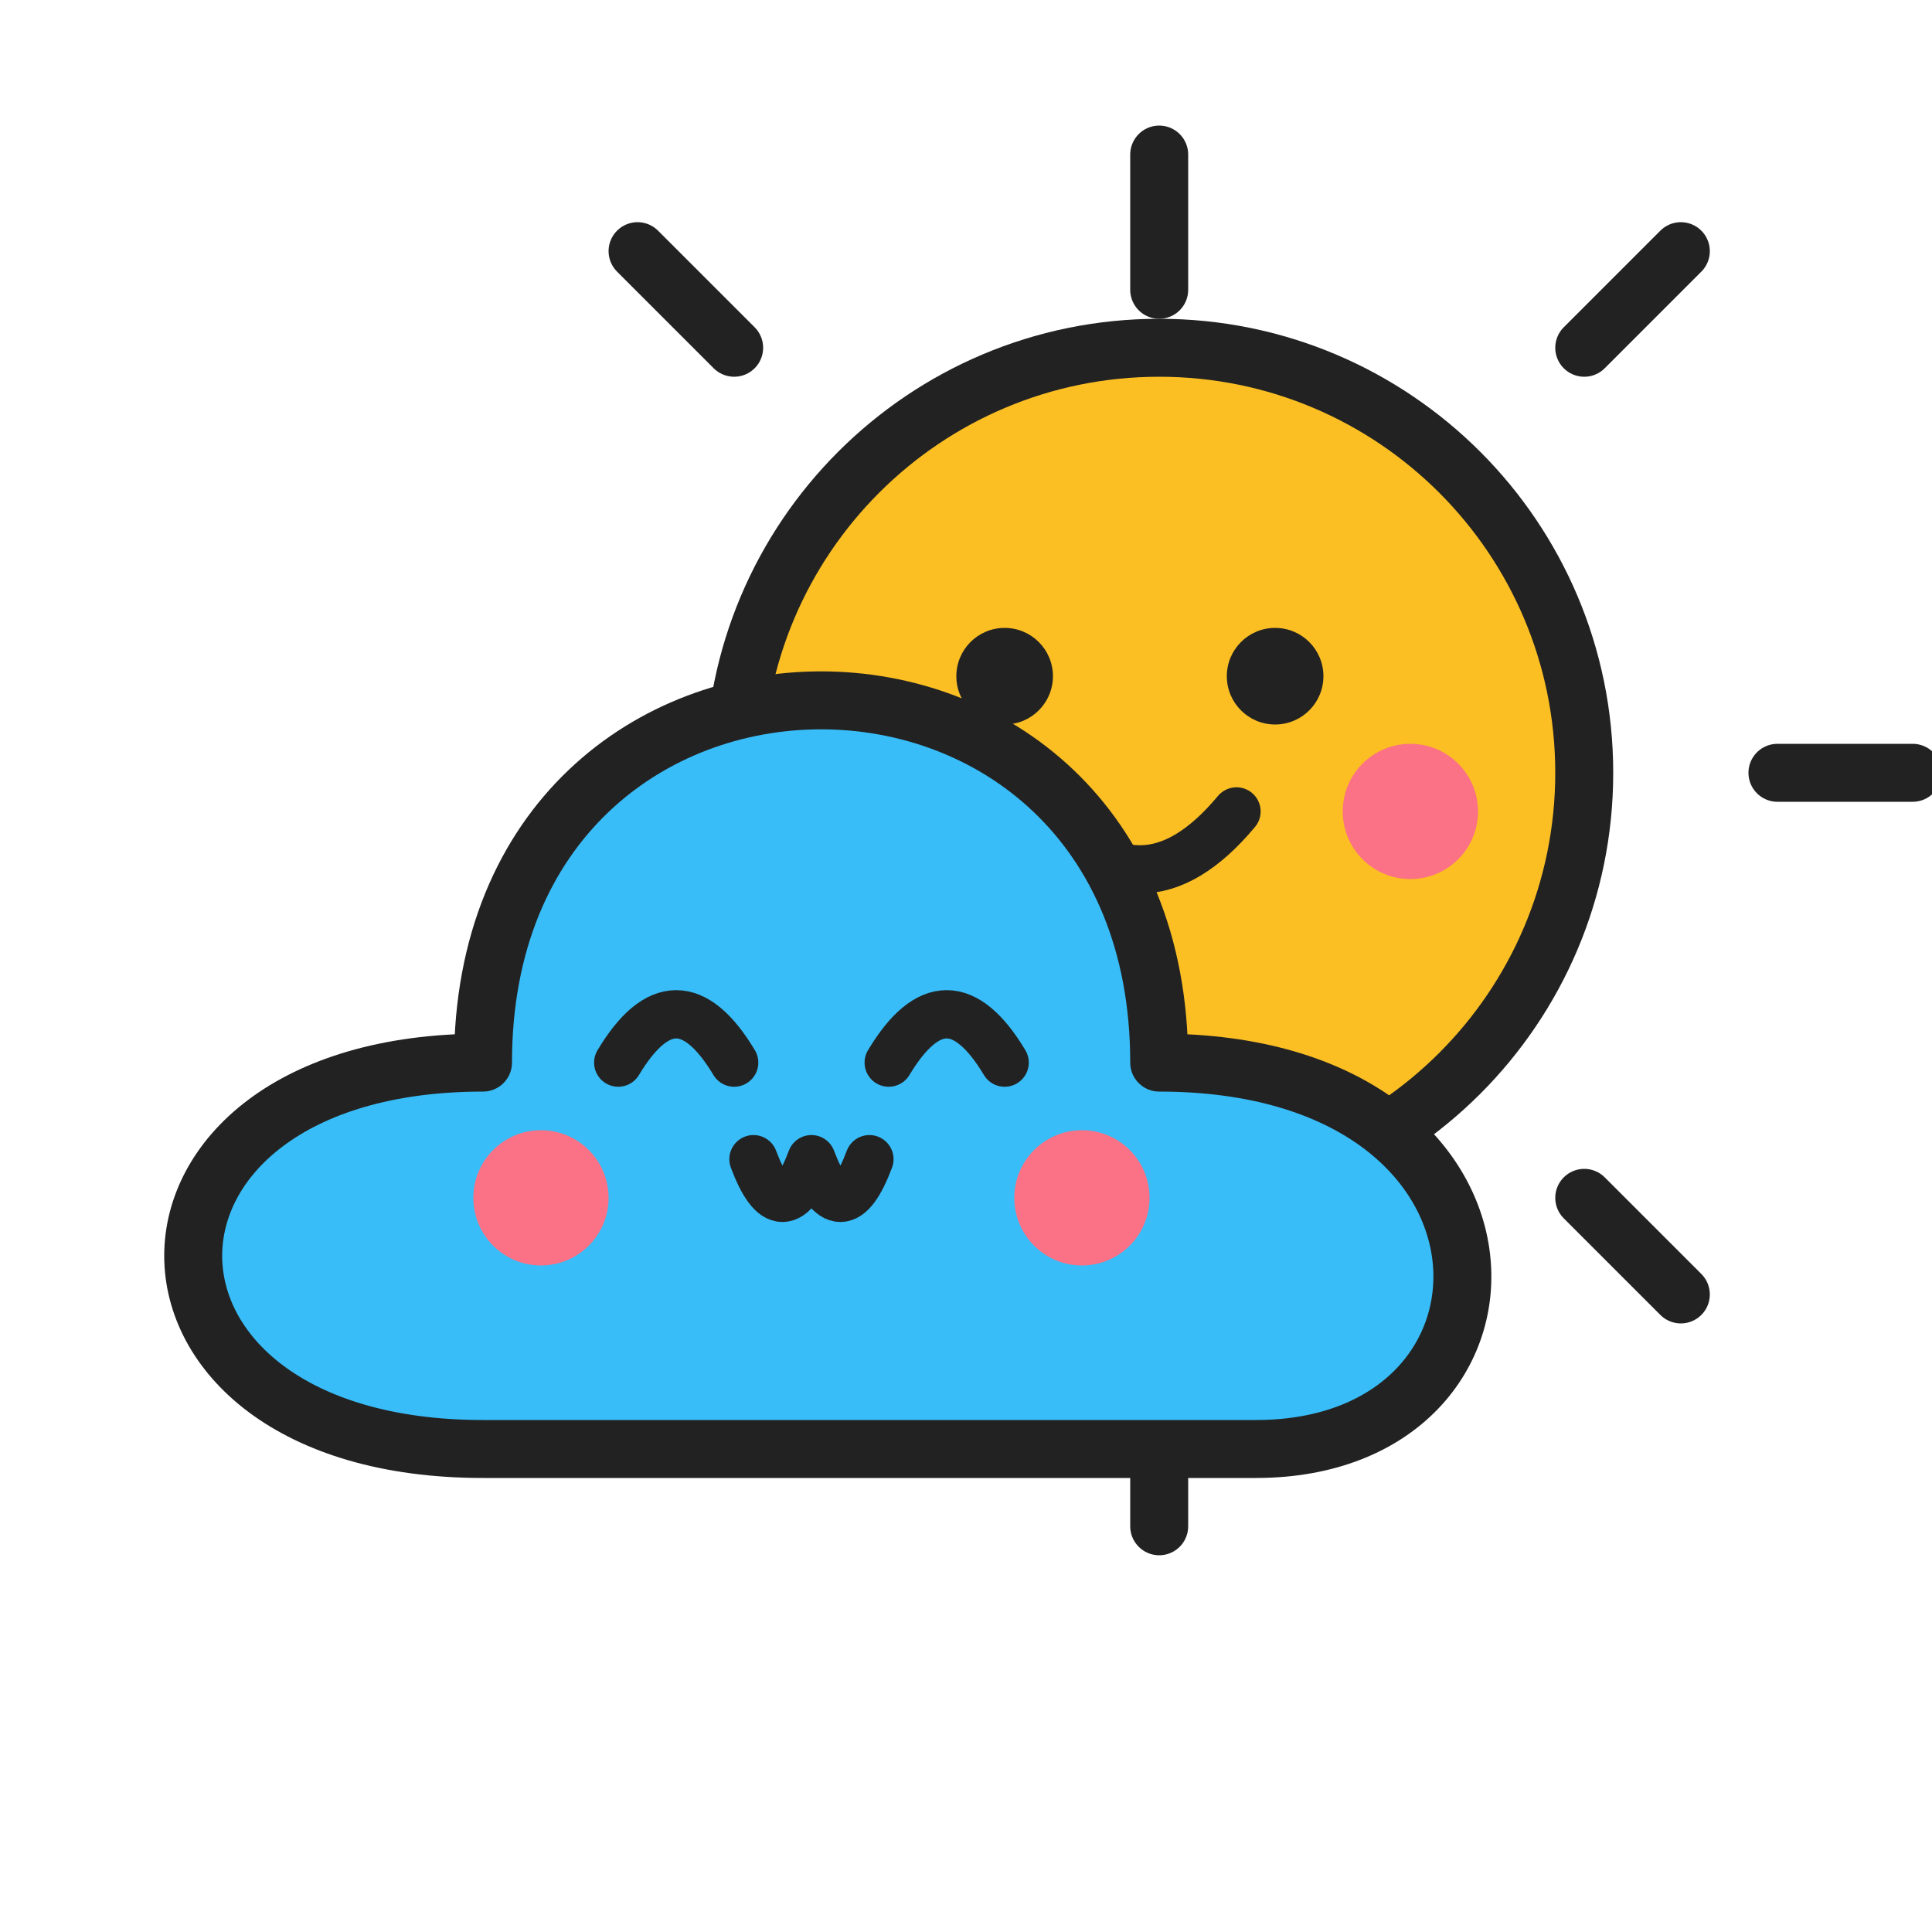
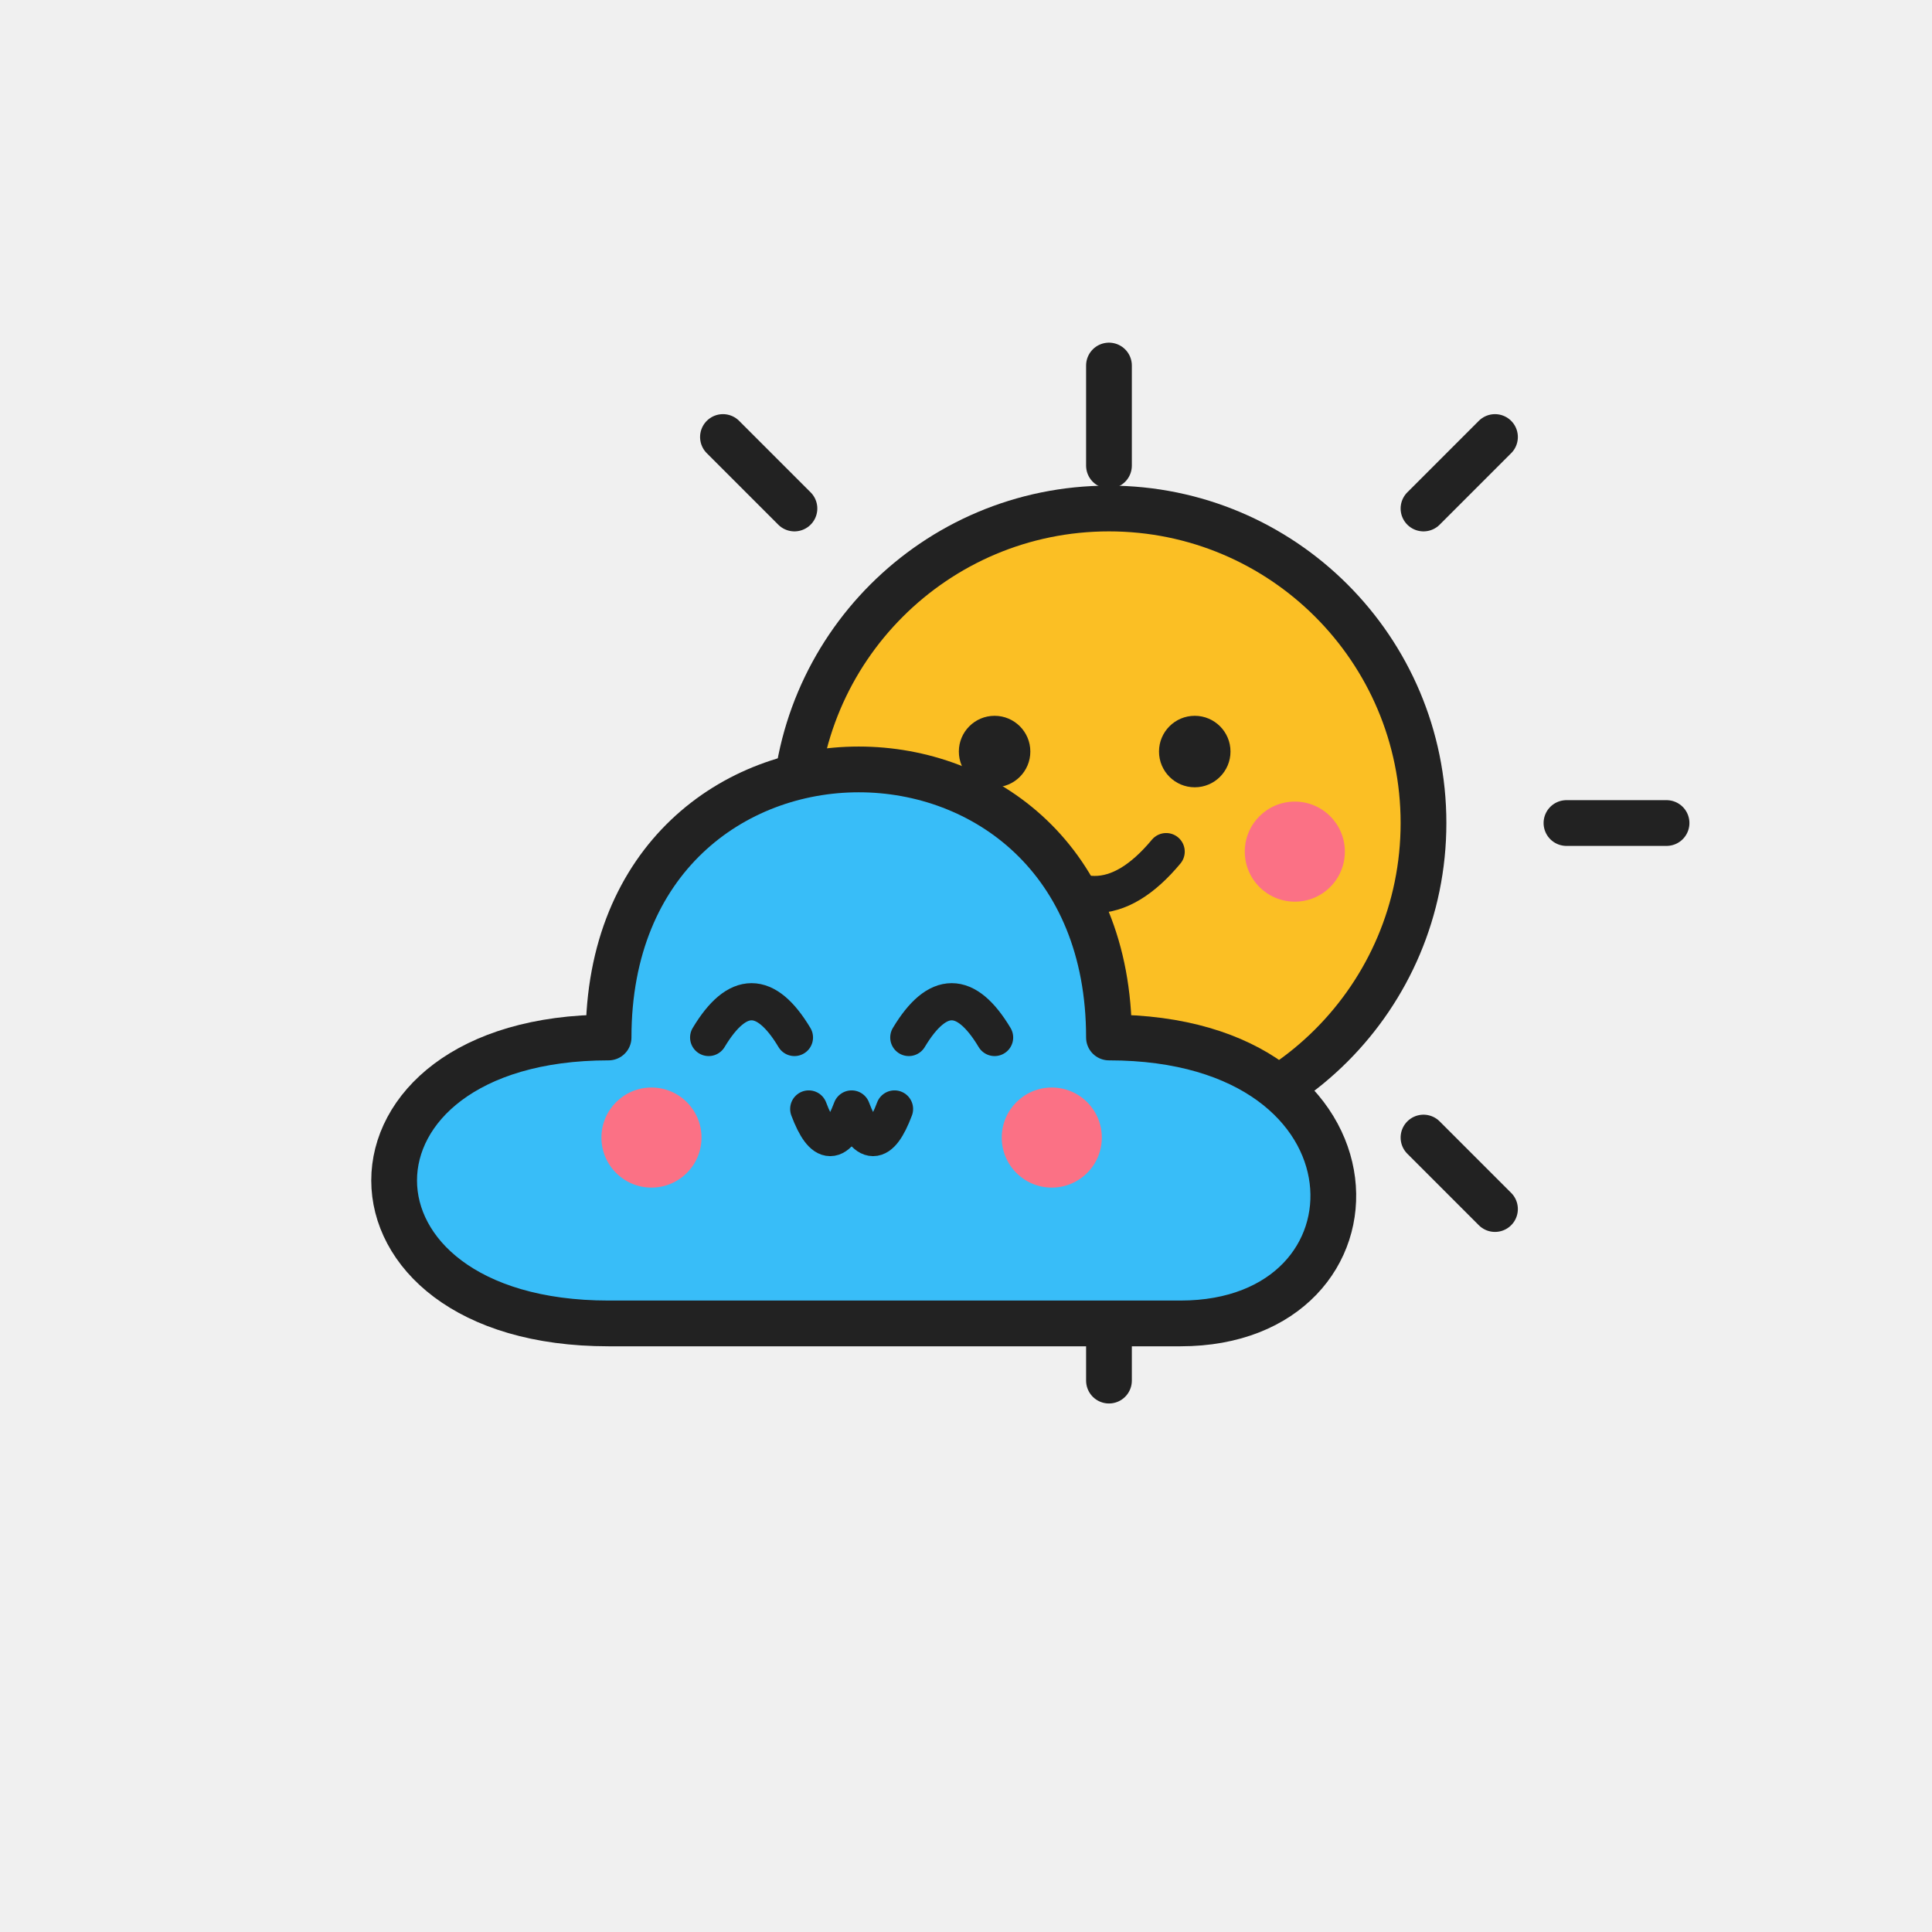
<svg xmlns="http://www.w3.org/2000/svg" viewBox="0 0 100 100" fill="none">
-   <rect width="100" height="100" fill="#ffffff" />
-   <g stroke="#222" stroke-width="3" stroke-linecap="round">
-     <line x1="60" y1="8" x2="60" y2="15" />
-     <line x1="82" y1="18" x2="87" y2="13" />
-     <line x1="92" y1="40" x2="99" y2="40" />
-     <line x1="82" y1="62" x2="87" y2="67" />
-     <line x1="60" y1="72" x2="60" y2="79" />
-     <line x1="38" y1="18" x2="33" y2="13" />
+   <g transform="translate(13, 13) scale(0.74)">
+     <g stroke="#222" stroke-width="3.2" stroke-linecap="round">
+       <line x1="60" y1="8" x2="60" y2="15" />
+       <line x1="82" y1="18" x2="87" y2="13" />
+       <line x1="92" y1="40" x2="99" y2="40" />
+       <line x1="82" y1="62" x2="87" y2="67" />
+       <line x1="60" y1="72" x2="60" y2="79" />
+       <line x1="38" y1="18" x2="33" y2="13" />
+     </g>
+     <circle cx="60" cy="40" r="22" fill="#FBBF24" stroke="#222" stroke-width="3.2" />
+     <circle cx="52" cy="35" r="2.5" fill="#222" />
+     <circle cx="66" cy="35" r="2.5" fill="#222" />
+     <circle cx="45" cy="42" r="3.5" fill="#FB7185" />
+     <circle cx="73" cy="42" r="3.5" fill="#FB7185" />
+     <path d="M 54 42 Q 59 48 64 42" stroke="#222" stroke-width="2.6" fill="none" stroke-linecap="round" />
+     <path d="M 25 75 C 5 75 5 55 25 55 C 25 30 60 30 60 55 C 80 55 80 75 65 75 Z" fill="#38BDF8" stroke="#222" stroke-width="3.2" stroke-linejoin="round" />
+     <path d="M 32 55 Q 35 50 38 55" stroke="#222" stroke-width="2.6" fill="none" stroke-linecap="round" stroke-linejoin="round" />
+     <path d="M 46 55 Q 49 50 52 55" stroke="#222" stroke-width="2.6" fill="none" stroke-linecap="round" stroke-linejoin="round" />
+     <circle cx="28" cy="62" r="3.5" fill="#FB7185" />
+     <circle cx="56" cy="62" r="3.5" fill="#FB7185" />
+     <path d="M 39 60 Q 40.5 64 42 60 Q 43.5 64 45 60" stroke="#222" stroke-width="2.6" fill="none" stroke-linecap="round" stroke-linejoin="round" />
  </g>
-   <circle cx="60" cy="40" r="22" fill="#FBBF24" stroke="#222" stroke-width="3" />
-   <circle cx="52" cy="35" r="2.5" fill="#222" />
-   <circle cx="66" cy="35" r="2.5" fill="#222" />
-   <circle cx="45" cy="42" r="3.5" fill="#FB7185" />
-   <circle cx="73" cy="42" r="3.5" fill="#FB7185" />
-   <path d="M 54 42 Q 59 48 64 42" stroke="#222" stroke-width="2.5" fill="none" stroke-linecap="round" />
-   <path d="M 25 75 C 5 75 5 55 25 55 C 25 30 60 30 60 55 C 80 55 80 75 65 75 Z" fill="#38BDF8" stroke="#222" stroke-width="3" stroke-linejoin="round" />
-   <path d="M 32 55 Q 35 50 38 55" stroke="#222" stroke-width="2.5" fill="none" stroke-linecap="round" stroke-linejoin="round" />
-   <path d="M 46 55 Q 49 50 52 55" stroke="#222" stroke-width="2.5" fill="none" stroke-linecap="round" stroke-linejoin="round" />
-   <circle cx="28" cy="62" r="3.5" fill="#FB7185" />
-   <circle cx="56" cy="62" r="3.5" fill="#FB7185" />
-   <path d="M 39 60 Q 40.5 64 42 60 Q 43.5 64 45 60" stroke="#222" stroke-width="2.5" fill="none" stroke-linecap="round" stroke-linejoin="round" />
</svg>
